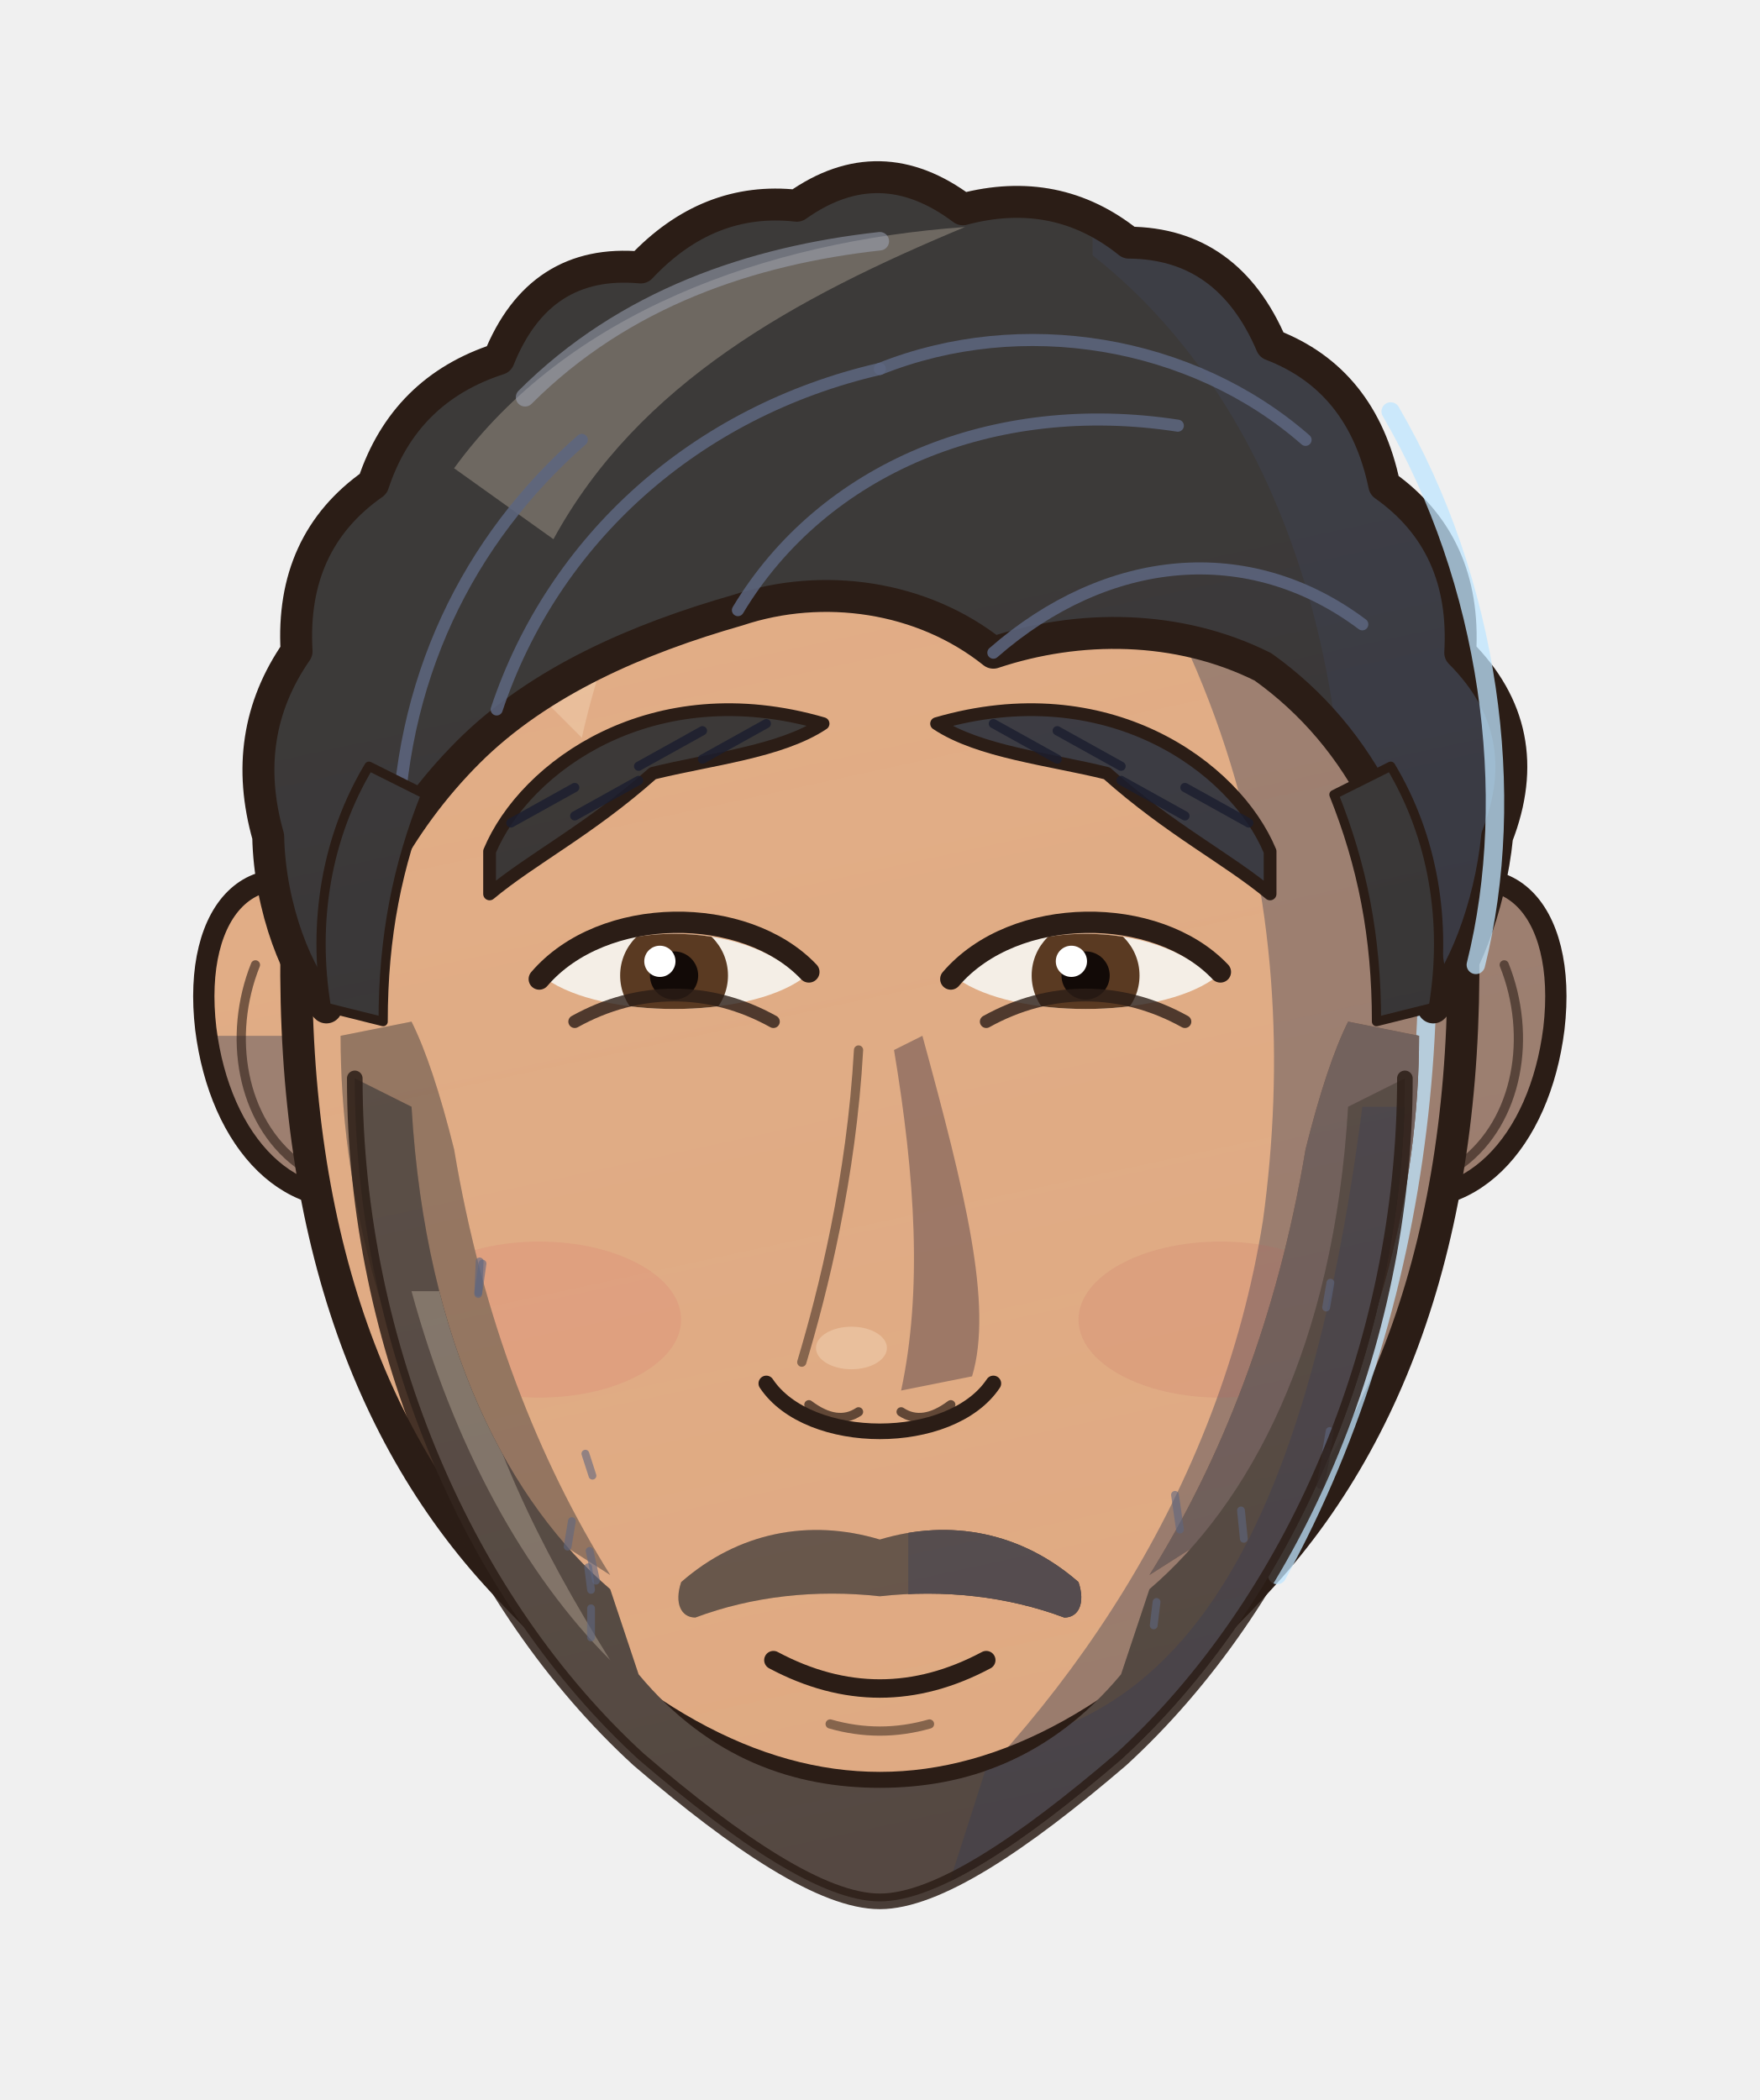
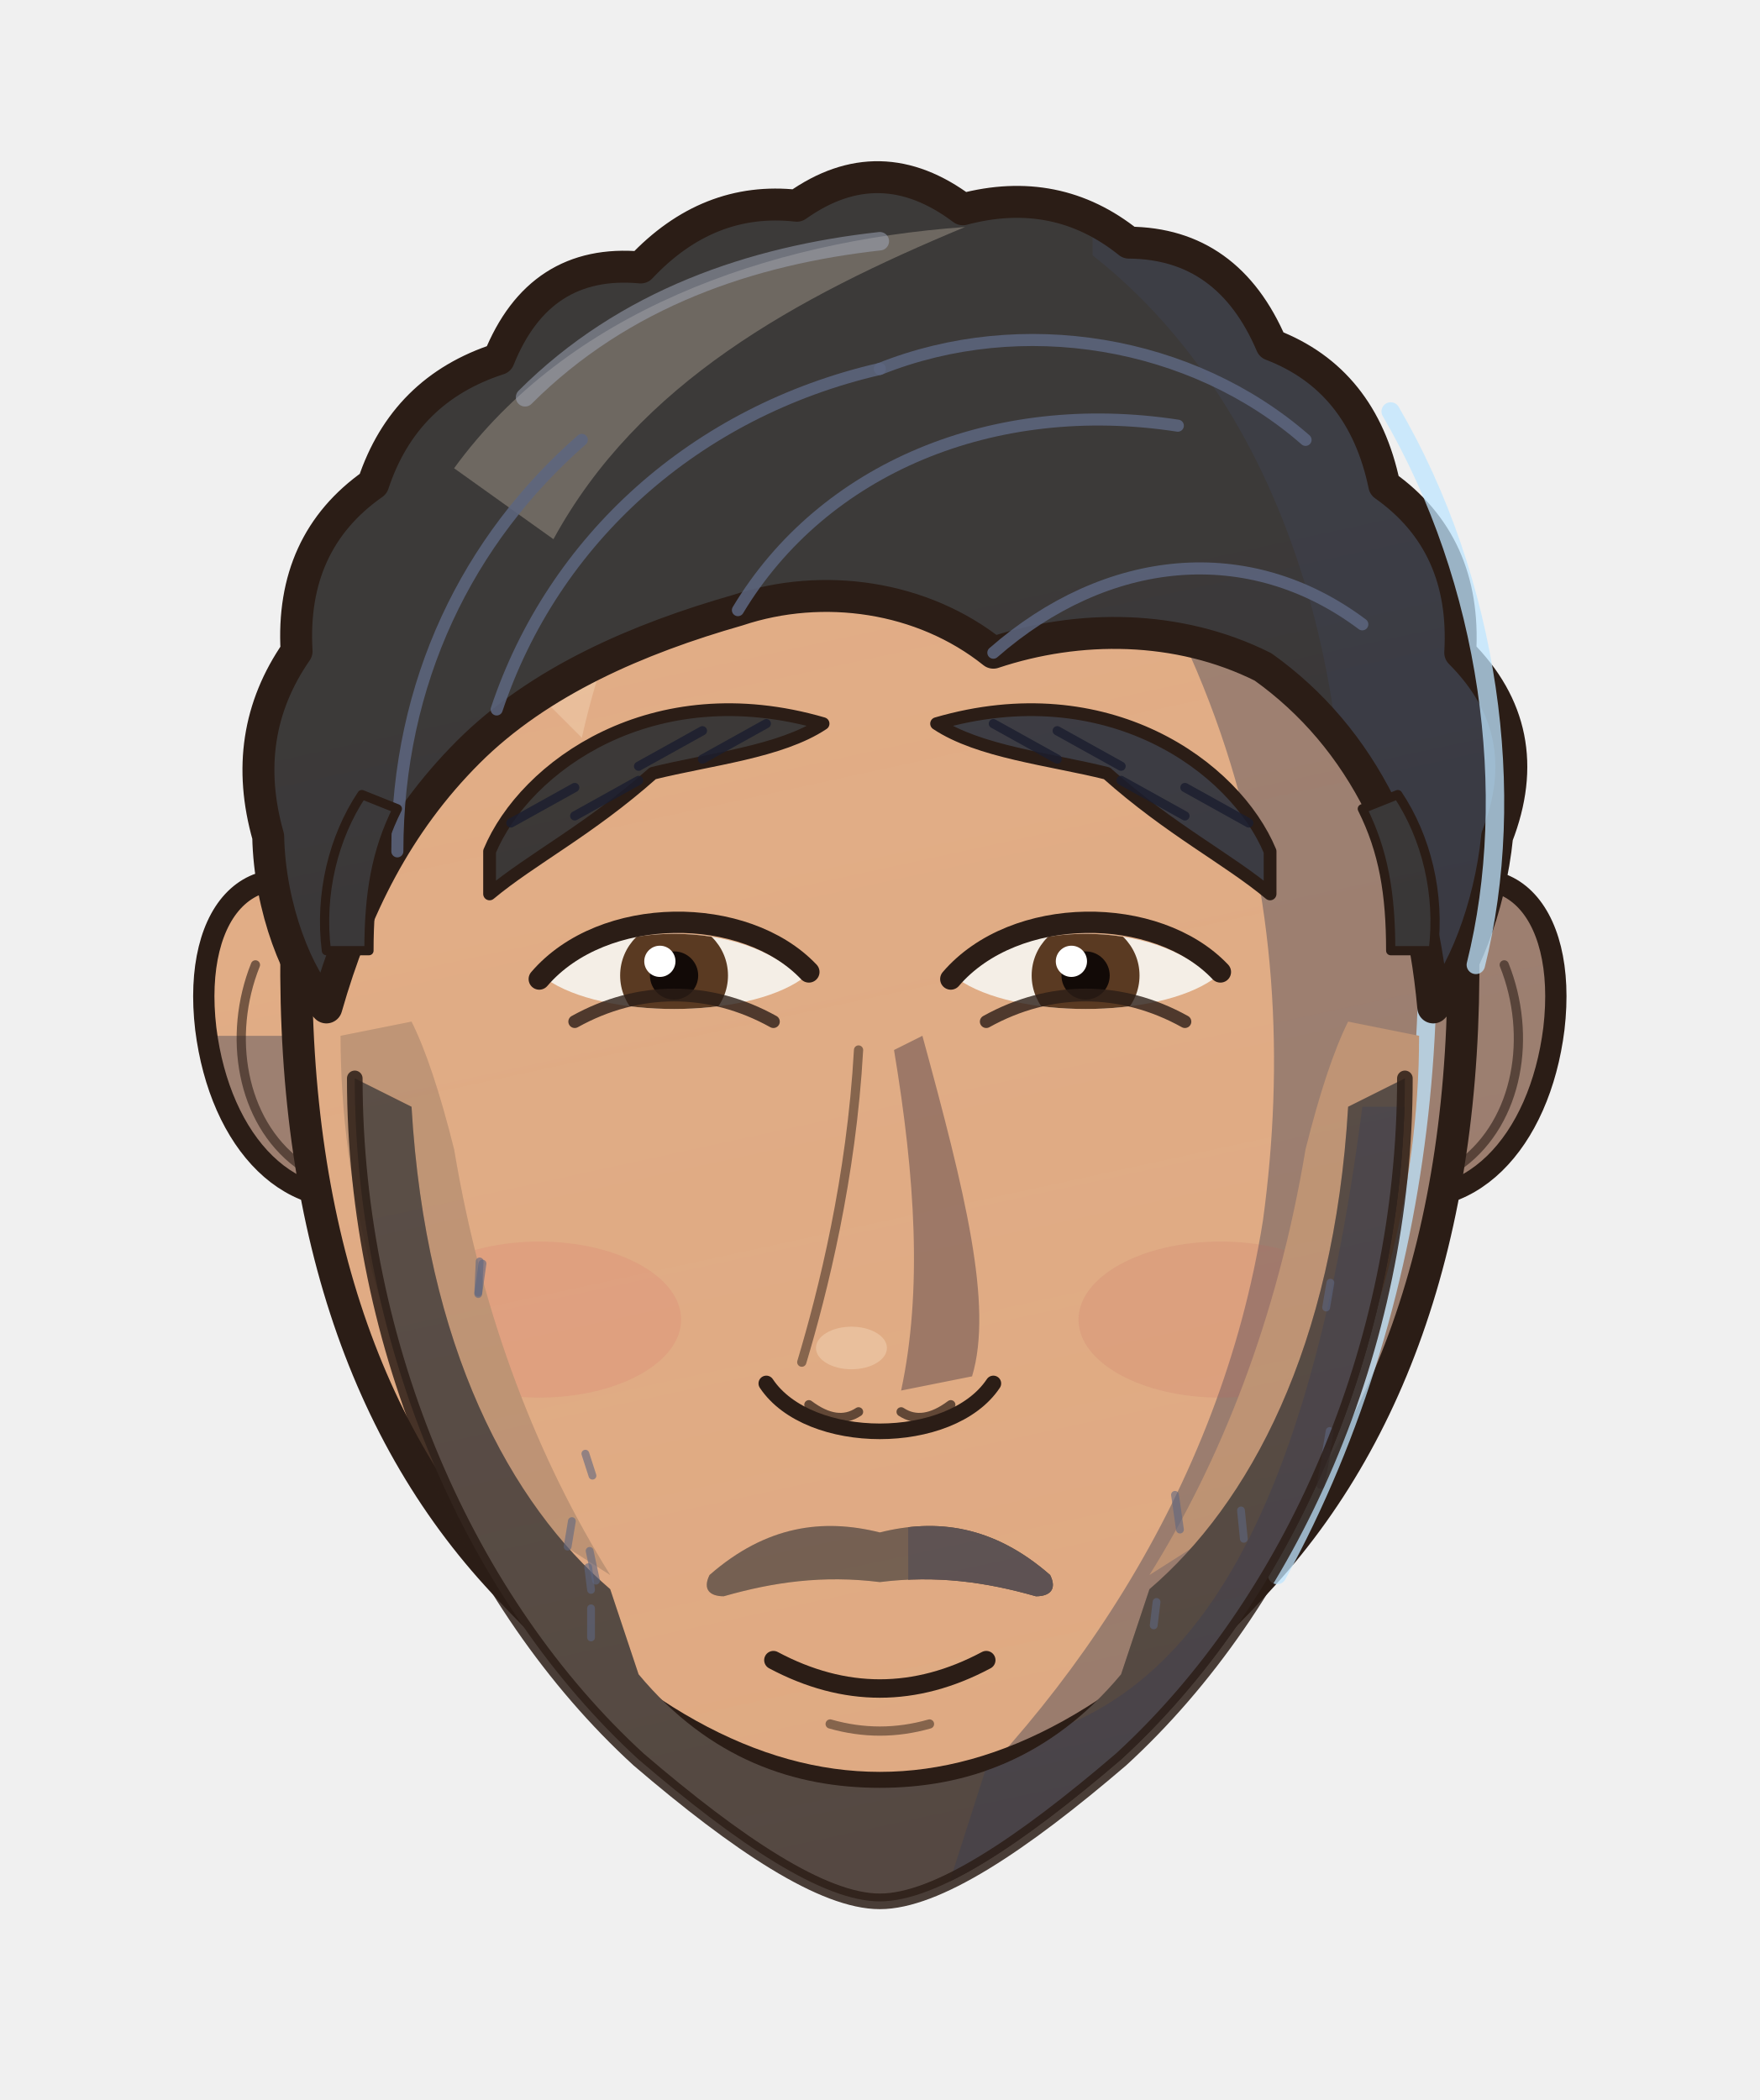
<svg xmlns="http://www.w3.org/2000/svg" viewBox="176 4 248 296" width="248" height="296">
  <defs>
    <linearGradient id="form" gradientUnits="userSpaceOnUse" x1="170" y1="120" x2="470" y2="1500">
      <stop offset="0" stop-color="#fff1d6" stop-opacity="0.16" />
      <stop offset="0.45" stop-color="#fff1d6" stop-opacity="0" />
      <stop offset="1" stop-color="#0b1030" stop-opacity="0.18" />
    </linearGradient>
    <clipPath id="c1">
      <path d="M226,132 C212,122 203,132 205,149 C207,165 217,176 230,172 Z" />
    </clipPath>
    <clipPath id="c2">
      <path d="M 374,132 C 388,122 397,132 395,149 C 393,165 383,176 370,172 Z" />
    </clipPath>
    <clipPath id="c3">
      <path d="M300,50 C352,50 380,86 382,130 C384,172 374,204 354,226 C336,246 318,256 300,256 C282,256 264,246 246,226 C226,204 216,172 218,130 C220,86 248,50 300,50 Z" />
    </clipPath>
    <clipPath id="c4">
      <path d="M213.8,121.9 Q209.7,107.5 217.8,95.8 Q216.9,80.4 228.6,72.2 Q233.0,58.9 246.3,54.6 Q252.0,40.4 266.3,41.7 Q275.8,31.6 288.3,33.0 Q300.0,24.7 311.7,33.5 Q324.9,30.0 335.1,38.2 Q349.1,38.3 355.2,52.6 Q368.0,57.5 371.1,72.4 Q382.7,80.6 381.8,96.0 Q392.8,107.0 387.0,121.9 C386,132 382,142 378,146 C376,124 368,108 354,98 C342,92 328,92 316,96 C306,88 292,86 280,90 C266,94 252,100 242,110 C232,120 226,132 222,146 C218,142 214,132 213.8,121.9 Z" />
    </clipPath>
    <clipPath id="c5">
-       <path d="M222,146 C220,134 222,122 228,112 L236,116 C232,126 230,136 230,148 Z" />
+       <path d="M222,138 C221,130 223,122 227,116 L232,118 C229,124 228,130 228,138 Z" />
    </clipPath>
    <clipPath id="c6">
-       <path d="M 378,146 C 380,134 378,122 372,112 L 364,116 C 368,126 370,136 370,148 Z" />
+       <path d="M 378,138 C 379,130 377,122 373,116 L 368,118 C 371,124 372,130 372,138 Z" />
    </clipPath>
    <clipPath id="c7">
      <path d="M245,124 C250,112 268,99 292,106 C286,110 276,111 268,113 C259,121 251,125 245,130 Z" />
    </clipPath>
    <clipPath id="c8">
      <path d="M 355,124 C 350,112 332,99 308,106 C 314,110 324,111 332,113 C 341,121 349,125 355,130 Z" />
    </clipPath>
    <clipPath id="c9">
      <path d="M253,142 C261,133.5 281,133.5 289,142 C281,147.625 261,147.625 253,142 Z" />
    </clipPath>
    <clipPath id="c10">
      <path d="M311,142 C319,133.5 339,133.5 347,142 C339,147.625 319,147.625 311,142 Z" />
    </clipPath>
    <clipPath id="c11">
      <path d="M224,150 C224,172 230,194 240,212 L262,226 C252,210 244,190 240,166 C238,158 236,152 234,148 Z" />
    </clipPath>
    <clipPath id="c12">
      <path d="M 376,150 C 376,172 370,194 360,212 L 338,226 C 348,210 356,190 360,166 C 362,158 364,152 366,148 Z" />
    </clipPath>
    <clipPath id="c13">
      <path d="M226,156 C226,194 242,230 266,252 C280,264 292,272 300,272 C308,272 320,264 334,252 C358,230 374,194 374,156 L366,160 C364,194 352,216 338,228 L334,240 C324,252 312,256 300,256 C288,256 276,252 266,240 L262,228 C248,216 236,194 234,160 Z" />
    </clipPath>
    <clipPath id="c14">
-       <path d="M272,227 C280,220 290,218 300,221 C310,218 320,220 328,227 C329,230 328,232 326,232 C318,229 309,228 300,229 C291,228 282,229 274,232 C272,232 271,230 272,227 Z" />
+       <path d="M276,226 C284,219 292,218 300,220 C308,218 316,219 324,226 C325,228 324,229 322,229 C315,227 308,226 300,227 C292,226 285,227 278,229 C276,229 275,228 276,226 Z" />
    </clipPath>
  </defs>
  <rect x="200" y="290" width="200" height="40" fill="none" />
  <path d="M226,132 C212,122 203,132 205,149 C207,165 217,176 230,172 Z" fill="#dba077" />
  <g clip-path="url(#c1)">
    <path d="M190,150 L240,150 L240,190 L190,190 Z" fill="#8c6c5f" />
    <rect x="0" y="0" width="600" height="1400" fill="url(#form)" />
  </g>
  <path d="M226,132 C212,122 203,132 205,149 C207,165 217,176 230,172 Z" fill="none" stroke="#2b1d16" stroke-width="3.0" stroke-linejoin="round" />
  <path d="M 374,132 C 388,122 397,132 395,149 C 393,165 383,176 370,172 Z" fill="#dba077" />
  <g clip-path="url(#c2)">
    <path d="M360,110 L410,110 L410,190 L360,190 Z" fill="#8c6c5f" />
    <rect x="0" y="0" width="600" height="1400" fill="url(#form)" />
  </g>
  <path d="M 374,132 C 388,122 397,132 395,149 C 393,165 383,176 370,172 Z" fill="none" stroke="#2b1d16" stroke-width="3.0" stroke-linejoin="round" />
  <path d="M212,140 C208,150 210,162 218,168" fill="none" stroke="#2b1d16" stroke-width="1.3" stroke-linecap="round" stroke-linejoin="round" opacity="0.6" />
  <path d="M388,140 C392,150 390,162 382,168" fill="none" stroke="#2b1d16" stroke-width="1.3" stroke-linecap="round" stroke-linejoin="round" opacity="0.6" />
  <path d="M300,50 C352,50 380,86 382,130 C384,172 374,204 354,226 C336,246 318,256 300,256 C282,256 264,246 246,226 C226,204 216,172 218,130 C220,86 248,50 300,50 Z" fill="#dba077" />
  <g clip-path="url(#c3)">
    <path d="M300,40 C356,46 386,86 384,130 C384,174 372,210 352,232 C334,254 316,266 300,268 C326,246 348,214 354,176 C360,132 350,82 300,40 Z" fill="#8c6c5f" />
    <path d="M246,96 C252,78 266,66 284,62 C270,74 262,90 258,108 Z" fill="#e6b894" opacity="0.85" />
    <rect x="0" y="0" width="600" height="1400" fill="url(#form)" />
  </g>
  <path d="M300,50 C352,50 380,86 382,130 C384,172 374,204 354,226 C336,246 318,256 300,256 C282,256 264,246 246,226 C226,204 216,172 218,130 C220,86 248,50 300,50 Z" fill="none" stroke="#2b1d16" stroke-width="4.5" stroke-linejoin="round" />
  <path d="M372,96 C382,136 378,186 356,226" fill="none" stroke="#bfe6ff" stroke-width="2.6" stroke-linecap="round" opacity="0.75" />
  <ellipse cx="252" cy="190" rx="20" ry="11" fill="#d9706a" opacity="0.18" />
  <ellipse cx="348" cy="190" rx="20" ry="11" fill="#c0605e" opacity="0.15" />
  <path d="M213.8,121.9 Q209.7,107.5 217.8,95.8 Q216.9,80.4 228.6,72.2 Q233.0,58.9 246.3,54.6 Q252.0,40.4 266.3,41.7 Q275.8,31.6 288.3,33.0 Q300.0,24.7 311.7,33.5 Q324.9,30.0 335.1,38.2 Q349.1,38.3 355.2,52.6 Q368.0,57.5 371.1,72.4 Q382.7,80.6 381.8,96.0 Q392.8,107.0 387.0,121.9 C386,132 382,142 378,146 C376,124 368,108 354,98 C342,92 328,92 316,96 C306,88 292,86 280,90 C266,94 252,100 242,110 C232,120 226,132 222,146 C218,142 214,132 213.8,121.9 Z" fill="#17171c" />
  <g clip-path="url(#c4)">
    <path d="M330,26 C374,40 396,90 384,148 L364,148 C370,104 358,62 330,40 Z" fill="#181b2a" />
    <path d="M240,70 C256,48 284,38 312,36 C288,46 266,58 254,80 Z" fill="#5d5854" opacity="0.85" />
    <rect x="0" y="0" width="600" height="1400" fill="url(#form)" />
  </g>
  <path d="M213.8,121.9 Q209.7,107.5 217.8,95.8 Q216.9,80.4 228.6,72.2 Q233.0,58.9 246.3,54.6 Q252.0,40.4 266.3,41.7 Q275.8,31.6 288.3,33.0 Q300.0,24.7 311.7,33.5 Q324.9,30.0 335.1,38.2 Q349.1,38.3 355.2,52.6 Q368.0,57.5 371.1,72.4 Q382.7,80.6 381.8,96.0 Q392.8,107.0 387.0,121.9 C386,132 382,142 378,146 C376,124 368,108 354,98 C342,92 328,92 316,96 C306,88 292,86 280,90 C266,94 252,100 242,110 C232,120 226,132 222,146 C218,142 214,132 213.8,121.9 Z" fill="none" stroke="#2b1d16" stroke-width="4.5" stroke-linejoin="round" />
  <path d="M372,62 C386,86 390,116 384,140" fill="none" stroke="#bfe6ff" stroke-width="2.6" stroke-linecap="round" opacity="0.75" />
  <path d="M246,104 C254,80 274,62 300,56" fill="none" stroke="#5d6680" stroke-width="1.7" stroke-linecap="round" stroke-linejoin="round" opacity="0.85" />
  <path d="M280,90 C292,70 316,60 342,64" fill="none" stroke="#5d6680" stroke-width="1.7" stroke-linecap="round" stroke-linejoin="round" opacity="0.85" />
  <path d="M316,96 C332,82 352,80 368,92" fill="none" stroke="#5d6680" stroke-width="1.7" stroke-linecap="round" stroke-linejoin="round" opacity="0.85" />
  <path d="M232,124 C232,100 242,80 258,66" fill="none" stroke="#5d6680" stroke-width="1.7" stroke-linecap="round" stroke-linejoin="round" opacity="0.85" />
  <path d="M300,56 C320,48 344,52 360,66" fill="none" stroke="#5d6680" stroke-width="1.7" stroke-linecap="round" stroke-linejoin="round" opacity="0.85" />
  <path d="M250,60 C264,46 282,40 300,38" fill="none" stroke="#a3abc0" stroke-width="2.6" stroke-linecap="round" stroke-linejoin="round" opacity="0.5" />
-   <path d="M222,146 C220,134 222,122 228,112 L236,116 C232,126 230,136 230,148 Z" fill="#17171c" />
+   <path d="M222,138 C221,130 223,122 227,116 L232,118 C229,124 228,130 228,138 Z" fill="#17171c" />
  <g clip-path="url(#c5)">
    <rect x="0" y="0" width="600" height="1400" fill="url(#form)" />
  </g>
-   <path d="M222,146 C220,134 222,122 228,112 L236,116 C232,126 230,136 230,148 Z" fill="none" stroke="#2b1d16" stroke-width="1.3" stroke-linejoin="round" />
-   <path d="M 378,146 C 380,134 378,122 372,112 L 364,116 C 368,126 370,136 370,148 Z" fill="#17171c" />
+   <path d="M222,138 C221,130 223,122 227,116 L232,118 C229,124 228,130 228,138 Z" fill="none" stroke="#2b1d16" stroke-width="1.3" stroke-linejoin="round" />
+   <path d="M 378,138 C 379,130 377,122 373,116 L 368,118 C 371,124 372,130 372,138 Z" fill="#17171c" />
  <g clip-path="url(#c6)">
    <rect x="0" y="0" width="600" height="1400" fill="url(#form)" />
  </g>
-   <path d="M 378,146 C 380,134 378,122 372,112 L 364,116 C 368,126 370,136 370,148 Z" fill="none" stroke="#2b1d16" stroke-width="1.3" stroke-linejoin="round" />
+   <path d="M 378,138 C 379,130 377,122 373,116 L 368,118 C 371,124 372,130 372,138 Z" fill="none" stroke="#2b1d16" stroke-width="1.3" stroke-linejoin="round" />
  <path d="M245,124 C250,112 268,99 292,106 C286,110 276,111 268,113 C259,121 251,125 245,130 Z" fill="#18171a" />
  <g clip-path="url(#c7)">
    <rect x="0" y="0" width="600" height="1400" fill="url(#form)" />
  </g>
  <path d="M245,124 C250,112 268,99 292,106 C286,110 276,111 268,113 C259,121 251,125 245,130 Z" fill="none" stroke="#2b1d16" stroke-width="1.8" stroke-linejoin="round" />
  <path d="M 355,124 C 350,112 332,99 308,106 C 314,110 324,111 332,113 C 341,121 349,125 355,130 Z" fill="#18171a" />
  <g clip-path="url(#c8)">
    <path d="M300,90 L360,90 L360,130 L300,130 Z" fill="#191b28" />
    <rect x="0" y="0" width="600" height="1400" fill="url(#form)" />
  </g>
  <path d="M 355,124 C 350,112 332,99 308,106 C 314,110 324,111 332,113 C 341,121 349,125 355,130 Z" fill="none" stroke="#2b1d16" stroke-width="1.8" stroke-linejoin="round" />
  <path d="M248,120 l9,-5" fill="none" stroke="#1a1d2e" stroke-width="1.3" stroke-linecap="round" stroke-linejoin="round" opacity="0.8" />
  <path d="M257,119 l9,-5" fill="none" stroke="#1a1d2e" stroke-width="1.3" stroke-linecap="round" stroke-linejoin="round" opacity="0.8" />
  <path d="M266,112 l9,-5" fill="none" stroke="#1a1d2e" stroke-width="1.3" stroke-linecap="round" stroke-linejoin="round" opacity="0.8" />
  <path d="M275,111 l9,-5" fill="none" stroke="#1a1d2e" stroke-width="1.3" stroke-linecap="round" stroke-linejoin="round" opacity="0.8" />
  <path d="M352,120 l-9,-5" fill="none" stroke="#1a1d2e" stroke-width="1.3" stroke-linecap="round" stroke-linejoin="round" opacity="0.8" />
  <path d="M343,119 l-9,-5" fill="none" stroke="#1a1d2e" stroke-width="1.3" stroke-linecap="round" stroke-linejoin="round" opacity="0.8" />
  <path d="M334,112 l-9,-5" fill="none" stroke="#1a1d2e" stroke-width="1.3" stroke-linecap="round" stroke-linejoin="round" opacity="0.8" />
  <path d="M325,111 l-9,-5" fill="none" stroke="#1a1d2e" stroke-width="1.3" stroke-linecap="round" stroke-linejoin="round" opacity="0.8" />
  <path d="M253,142 C261,133.5 281,133.5 289,142 C281,147.625 261,147.625 253,142 Z" fill="#f4eee6" />
  <g clip-path="url(#c9)">
    <circle cx="271" cy="141.5" r="7.6" fill="#5a3a22" />
    <circle cx="271" cy="141.5" r="3.4" fill="#120a07" />
    <circle cx="269" cy="139.5" r="2.2" fill="#fff" />
    <path d="M251,130 L291,130 L291,135.5 L251,135.5 Z" fill="#000" opacity="0.18" />
  </g>
  <path d="M252,142 C261,131.5 281,131.5 290,141" fill="none" stroke="#2b1d16" stroke-width="3.0" stroke-linecap="round" stroke-linejoin="round" opacity="1.0" />
  <path d="M257,148 C266,143 276,143 285,148" fill="none" stroke="#2b1d16" stroke-width="1.8" stroke-linecap="round" stroke-linejoin="round" opacity="0.8" />
  <path d="M311,142 C319,133.5 339,133.5 347,142 C339,147.625 319,147.625 311,142 Z" fill="#f4eee6" />
  <g clip-path="url(#c10)">
    <circle cx="329" cy="141.5" r="7.6" fill="#5a3a22" />
    <circle cx="329" cy="141.5" r="3.4" fill="#120a07" />
    <circle cx="327" cy="139.5" r="2.2" fill="#fff" />
    <path d="M309,130 L349,130 L349,135.5 L309,135.5 Z" fill="#000" opacity="0.18" />
  </g>
  <path d="M310,142 C319,131.5 339,131.5 348,141" fill="none" stroke="#2b1d16" stroke-width="3.0" stroke-linecap="round" stroke-linejoin="round" opacity="1.0" />
  <path d="M315,148 C324,143 334,143 343,148" fill="none" stroke="#2b1d16" stroke-width="1.8" stroke-linecap="round" stroke-linejoin="round" opacity="0.8" />
  <path d="M306,150 C312,172 316,188 313,198 L303,200 C306,186 305,170 302,152 Z" fill="#8c6c5f" opacity="0.8" />
  <path d="M297,152 C296,170 292,186 289,196" fill="none" stroke="#2b1d16" stroke-width="1.3" stroke-linecap="round" stroke-linejoin="round" opacity="0.5" />
  <path d="M284,199 C290,208 310,208 316,199" fill="none" stroke="#2b1d16" stroke-width="2.2" stroke-linecap="round" stroke-linejoin="round" opacity="1.0" />
  <path d="M290,202 q4,3 7,1 M310,202 q-4,3 -7,1" fill="none" stroke="#2b1d16" stroke-width="1.3" stroke-linecap="round" stroke-linejoin="round" opacity="0.7" />
  <ellipse cx="296" cy="194" rx="5" ry="3" fill="#ebc4a2" opacity="0.8" />
  <path d="M285,238 Q300,246 315,238" fill="none" stroke="#2b1d16" stroke-width="2.6" stroke-linecap="round" stroke-linejoin="round" opacity="1.0" />
  <path d="M293,247 Q300,249 307,247" fill="none" stroke="#2b1d16" stroke-width="1.3" stroke-linecap="round" stroke-linejoin="round" opacity="0.5" />
-   <path d="M224,150 C224,172 230,194 240,212 L262,226 C252,210 244,190 240,166 C238,158 236,152 234,148 Z" fill="#83624e" />
+   <path d="M224,150 C224,172 230,194 240,212 L262,226 C252,210 244,190 240,166 C238,158 236,152 234,148 Z" fill="#b48565" />
  <g clip-path="url(#c11)">
    <rect x="0" y="0" width="600" height="1400" fill="url(#form)" />
  </g>
-   <path d="M 376,150 C 376,172 370,194 360,212 L 338,226 C 348,210 356,190 360,166 C 362,158 364,152 366,148 Z" fill="#83624e" />
+   <path d="M 376,150 C 376,172 370,194 360,212 L 338,226 C 348,210 356,190 360,166 C 362,158 364,152 366,148 Z" fill="#b48565" />
  <g clip-path="url(#c12)">
-     <path d="M300,140 L400,140 L400,240 L300,240 Z" fill="#5c4a49" />
    <rect x="0" y="0" width="600" height="1400" fill="url(#form)" />
  </g>
  <path d="M226,156 C226,194 242,230 266,252 C280,264 292,272 300,272 C308,272 320,264 334,252 C358,230 374,194 374,156 L366,160 C364,194 352,216 338,228 L334,240 C324,252 312,256 300,256 C288,256 276,252 266,240 L262,228 C248,216 236,194 234,160 Z" fill="#3e322e" />
  <g clip-path="url(#c13)">
    <path d="M316,250 C342,246 360,222 368,160 L400,160 L400,300 L300,300 Z" fill="#312c35" />
-     <path d="M234,186 C240,208 250,226 262,238 C252,222 244,206 240,186 Z" fill="#786b60" opacity="0.85" />
    <rect x="0" y="0" width="600" height="1400" fill="url(#form)" />
  </g>
  <path d="M363.0,208.7 l-0.9,4.6" fill="none" stroke="#5d6680" stroke-width="1.1" stroke-linecap="round" stroke-linejoin="round" opacity="0.6" />
  <path d="M244.0,182.1 l-0.6,4.3" fill="none" stroke="#5d6680" stroke-width="1.1" stroke-linecap="round" stroke-linejoin="round" opacity="0.6" />
  <path d="M258.5,208.9 l1.0,3.1" fill="none" stroke="#5d6680" stroke-width="1.1" stroke-linecap="round" stroke-linejoin="round" opacity="0.6" />
  <path d="M258.9,224.9 l0.4,3.2" fill="none" stroke="#5d6680" stroke-width="1.1" stroke-linecap="round" stroke-linejoin="round" opacity="0.6" />
  <path d="M259.3,230.7 l-0.0,4.1" fill="none" stroke="#5d6680" stroke-width="1.1" stroke-linecap="round" stroke-linejoin="round" opacity="0.6" />
  <path d="M341.6,214.7 l0.7,4.9" fill="none" stroke="#5d6680" stroke-width="1.1" stroke-linecap="round" stroke-linejoin="round" opacity="0.6" />
  <path d="M256.6,218.4 l-0.6,3.6" fill="none" stroke="#5d6680" stroke-width="1.1" stroke-linecap="round" stroke-linejoin="round" opacity="0.6" />
  <path d="M363.5,184.8 l-0.6,3.5" fill="none" stroke="#5d6680" stroke-width="1.1" stroke-linecap="round" stroke-linejoin="round" opacity="0.6" />
  <path d="M339.0,229.8 l-0.4,3.3" fill="none" stroke="#5d6680" stroke-width="1.1" stroke-linecap="round" stroke-linejoin="round" opacity="0.6" />
  <path d="M259.1,222.6 l0.9,4.2" fill="none" stroke="#5d6680" stroke-width="1.1" stroke-linecap="round" stroke-linejoin="round" opacity="0.6" />
  <path d="M350.9,216.9 l0.4,4.0" fill="none" stroke="#5d6680" stroke-width="1.1" stroke-linecap="round" stroke-linejoin="round" opacity="0.6" />
  <path d="M363.4,205.7 l-0.6,3.5" fill="none" stroke="#5d6680" stroke-width="1.1" stroke-linecap="round" stroke-linejoin="round" opacity="0.6" />
  <path d="M243.6,181.8 l-0.2,4.4" fill="none" stroke="#5d6680" stroke-width="1.1" stroke-linecap="round" stroke-linejoin="round" opacity="0.6" />
-   <path d="M272,227 C280,220 290,218 300,221 C310,218 320,220 328,227 C329,230 328,232 326,232 C318,229 309,228 300,229 C291,228 282,229 274,232 C272,232 271,230 272,227 Z" fill="#524037" />
+   <path d="M276,226 C284,219 292,218 300,220 C308,218 316,219 324,226 C325,228 324,229 322,229 C315,227 308,226 300,227 C292,226 285,227 278,229 C276,229 275,228 276,226 Z" fill="#614b3f" />
  <g clip-path="url(#c14)">
-     <path d="M304,206 L346,206 L346,250 L304,250 Z" fill="#3d353b" />
+     <path d="M304,206 L346,206 L346,250 L304,250 Z" fill="#473c40" />
    <rect x="0" y="0" width="600" height="1400" fill="url(#form)" />
  </g>
  <path d="M226,156 C226,194 242,230 266,252 C280,264 292,272 300,272 C308,272 320,264 334,252 C358,230 374,194 374,156" fill="none" stroke="#2b1d16" stroke-width="2.2" stroke-linecap="round" stroke-linejoin="round" opacity="0.85" />
</svg>
